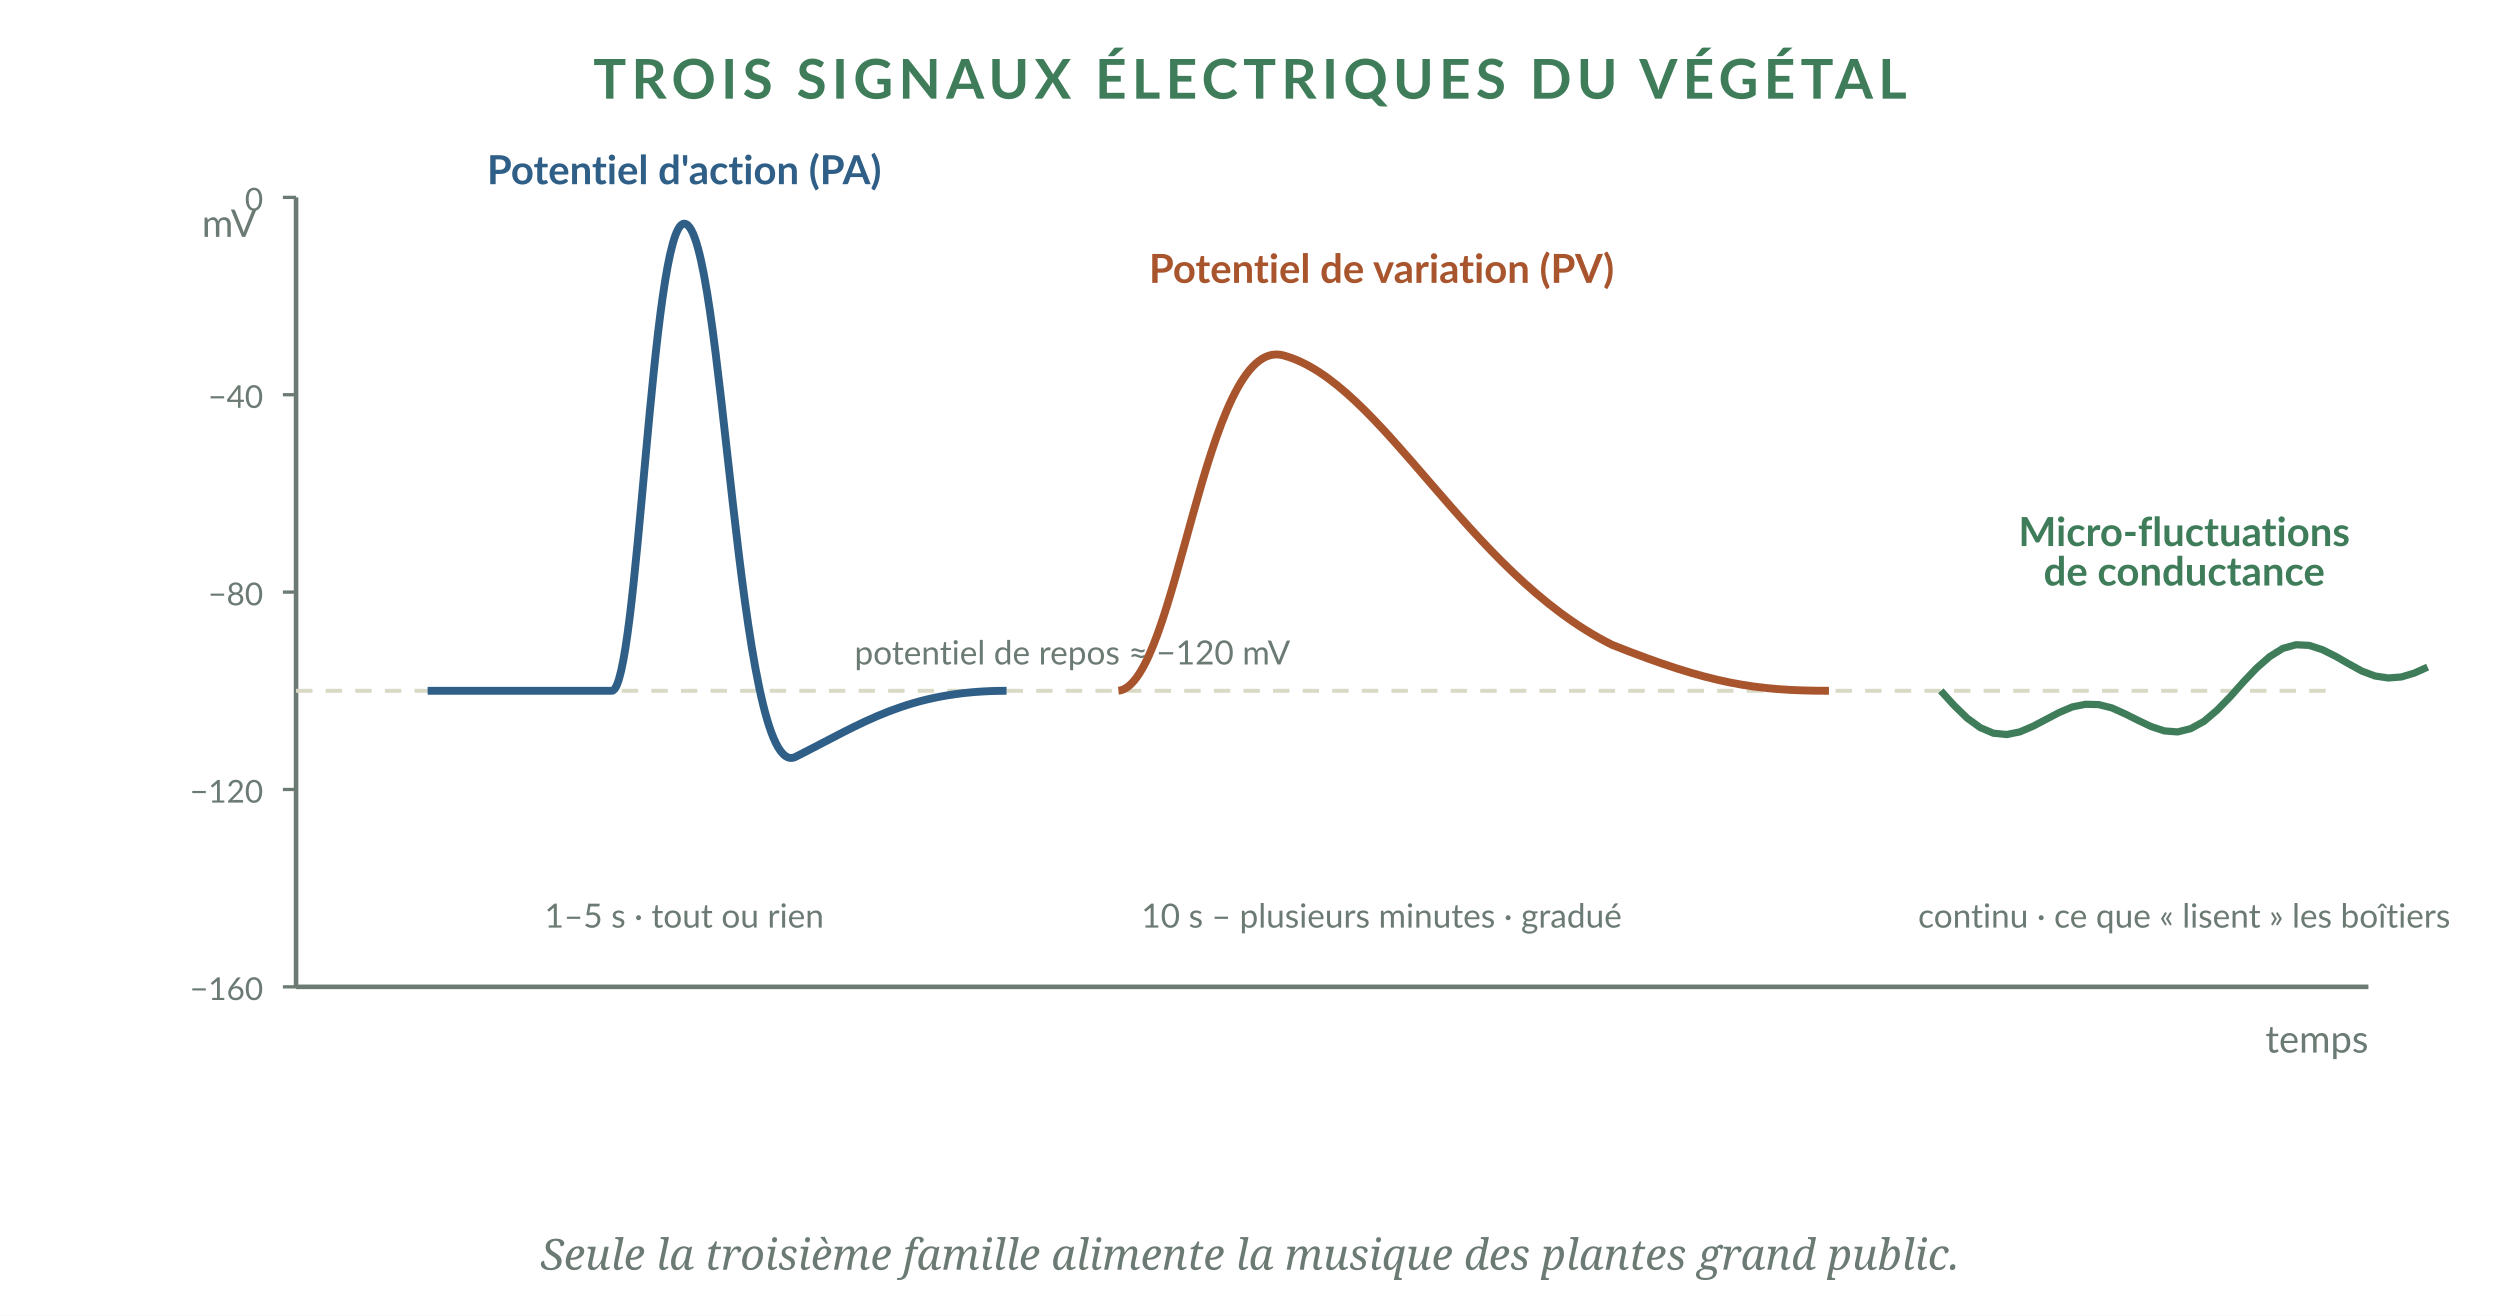
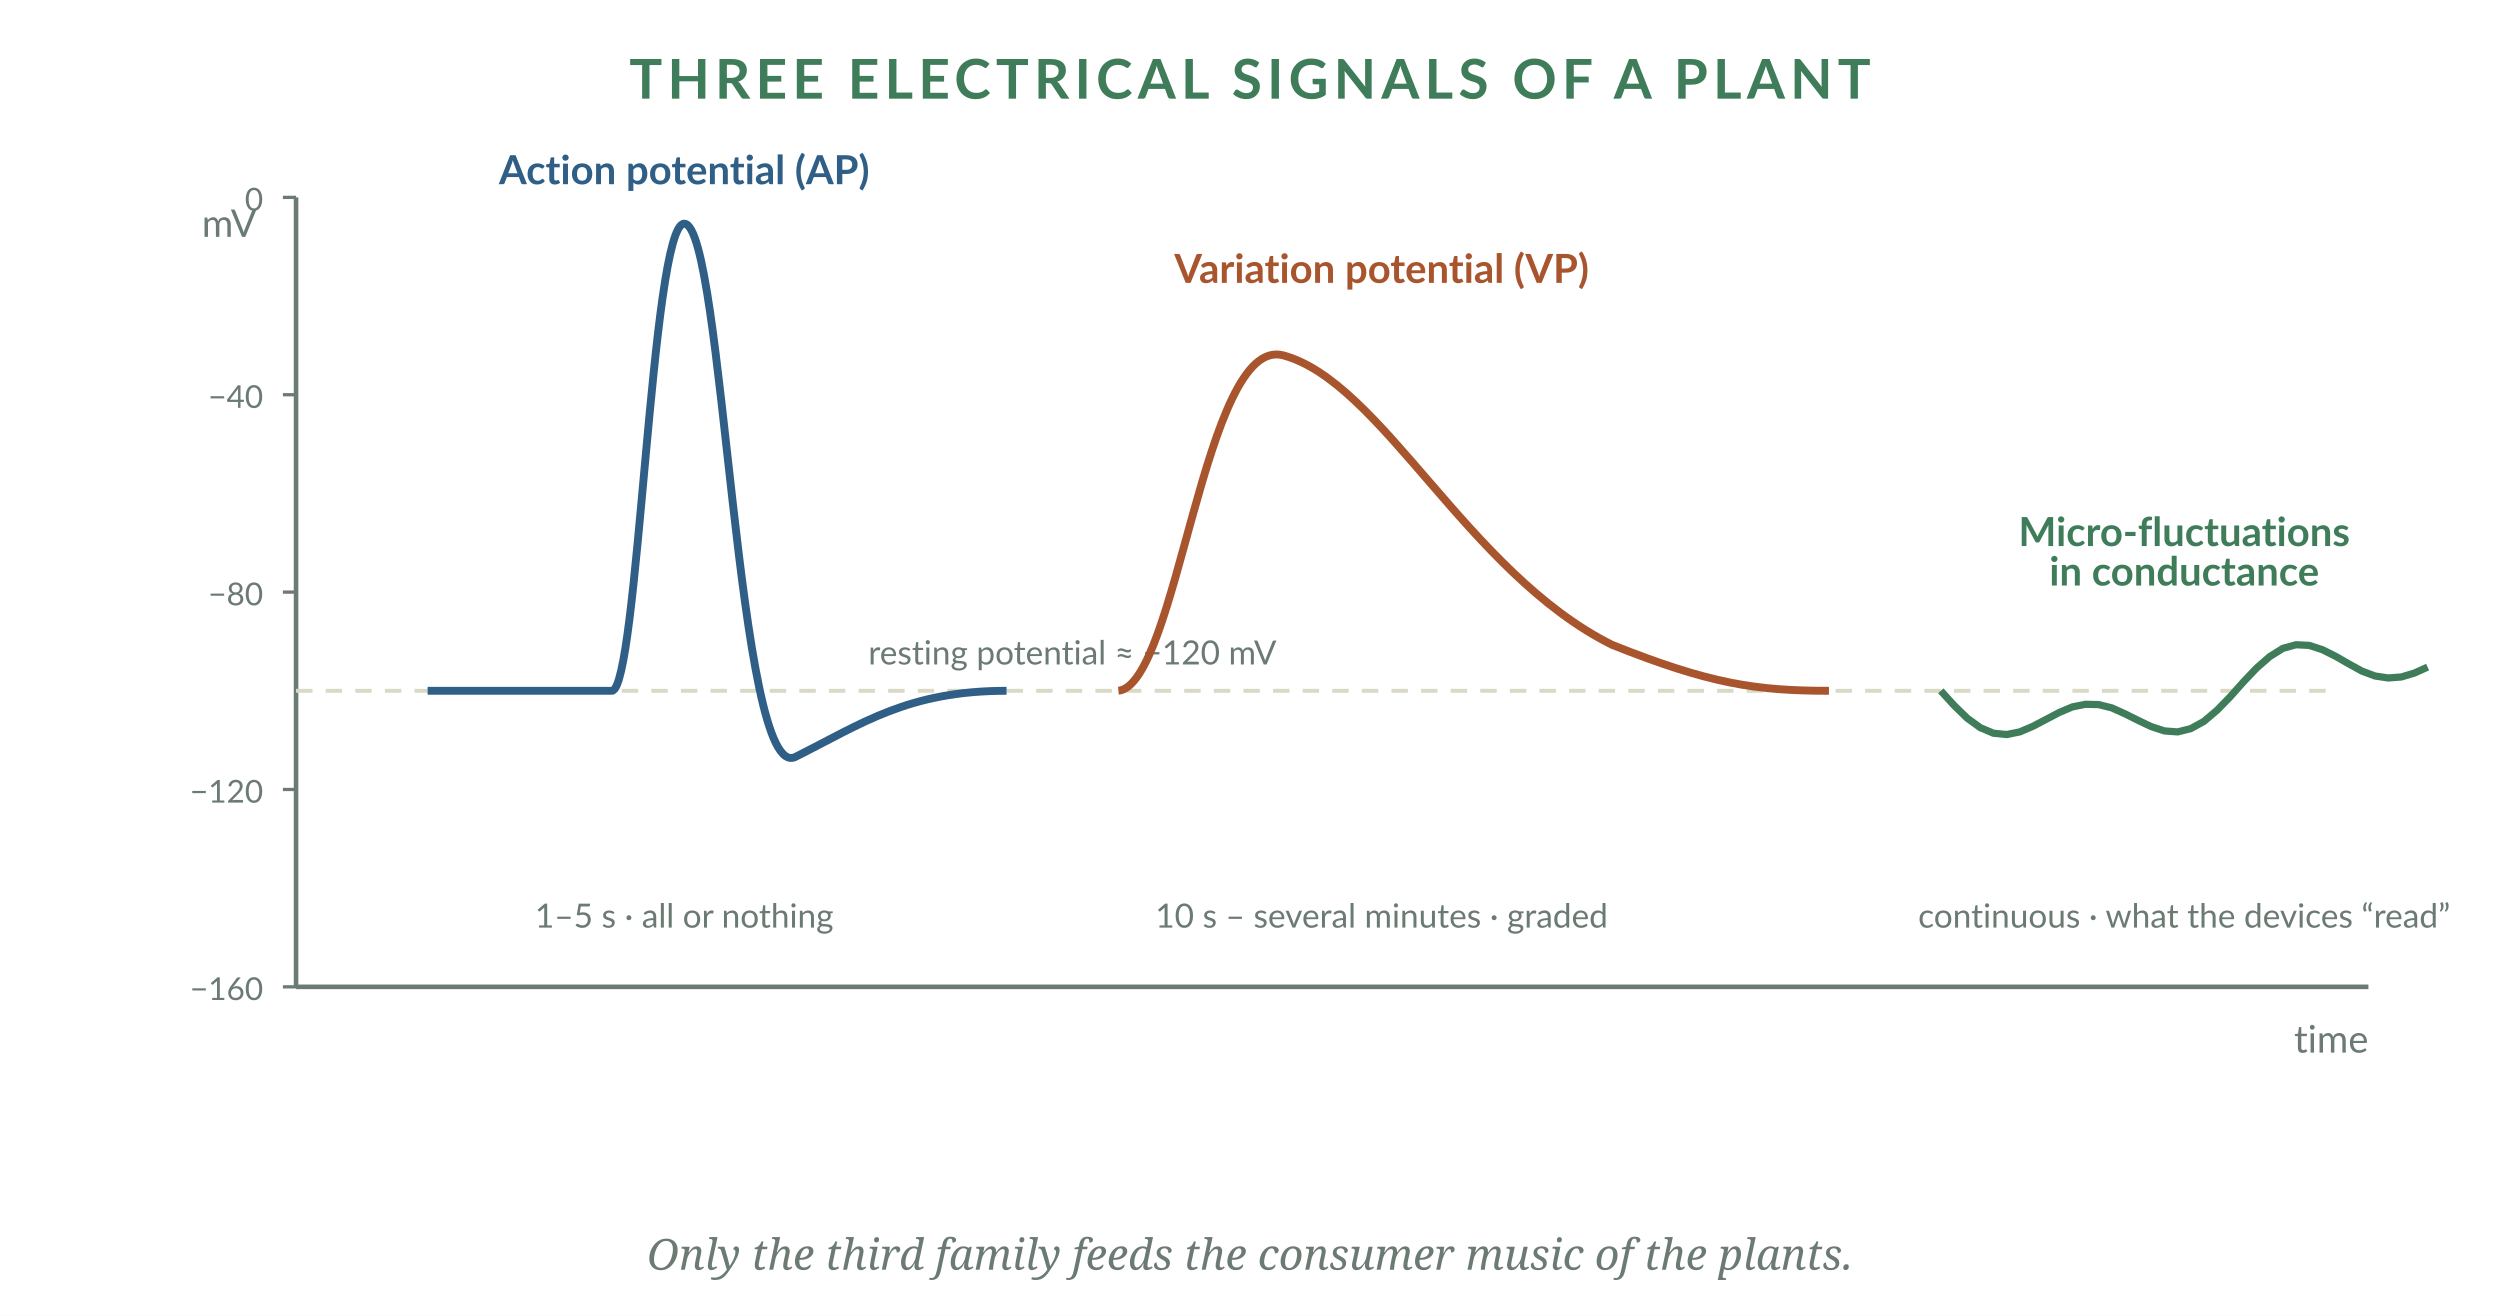
<svg xmlns="http://www.w3.org/2000/svg" viewBox="0 0 760 400" width="760" height="400">
  <defs>
    <marker id="ah" viewBox="0 0 10 10" refX="9" refY="5" markerWidth="6" markerHeight="6" orient="auto-start-reverse">
      <path d="M0,0 L10,5 L0,10 z" fill="#B08528" />
    </marker>
    <marker id="ahb" viewBox="0 0 10 10" refX="9" refY="5" markerWidth="6" markerHeight="6" orient="auto-start-reverse">
      <path d="M0,0 L10,5 L0,10 z" fill="#2F5E86" />
    </marker>
    <marker id="ahv" viewBox="0 0 10 10" refX="9" refY="5" markerWidth="6" markerHeight="6" orient="auto-start-reverse">
      <path d="M0,0 L10,5 L0,10 z" fill="#3F7D5A" />
    </marker>
  </defs>
  <rect width="760" height="400" fill="#FFFFFF" />
-   <text x="380.0" y="30" font-family="Lato, sans-serif" font-size="16.68" fill="#3F7D5A" text-anchor="middle" font-weight="700" font-style="normal" letter-spacing="1.6">TROIS SIGNAUX ÉLECTRIQUES DU VÉGÉTAL</text>
+   <text x="380.0" y="30" font-family="Lato, sans-serif" font-size="16.68" fill="#3F7D5A" text-anchor="middle" font-weight="700" font-style="normal" letter-spacing="1.6">THREE ELECTRICAL SIGNALS OF A PLANT</text>
  <line x1="90" y1="60" x2="90" y2="300" stroke="#6B7A72" stroke-width="1.4" />
  <line x1="90" y1="300" x2="720" y2="300" stroke="#6B7A72" stroke-width="1.4" />
  <text x="78" y="72" font-family="Lato, sans-serif" font-size="11.6" fill="#6B7A72" text-anchor="end" font-weight="400" font-style="normal" letter-spacing="0">mV</text>
-   <text x="720" y="320" font-family="Lato, sans-serif" font-size="11.6" fill="#6B7A72" text-anchor="end" font-weight="400" font-style="normal" letter-spacing="0">temps</text>
+   <text x="720" y="320" font-family="Lato, sans-serif" font-size="11.6" fill="#6B7A72" text-anchor="end" font-weight="400" font-style="normal" letter-spacing="0">time</text>
  <line x1="86" y1="300" x2="90" y2="300" stroke="#6B7A72" stroke-width="1" />
  <text x="80" y="304" font-family="Lato, sans-serif" font-size="9.6" fill="#6B7A72" text-anchor="end" font-weight="400" font-style="normal" letter-spacing="0">−160</text>
  <line x1="86" y1="240" x2="90" y2="240" stroke="#6B7A72" stroke-width="1" />
  <text x="80" y="244" font-family="Lato, sans-serif" font-size="9.6" fill="#6B7A72" text-anchor="end" font-weight="400" font-style="normal" letter-spacing="0">−120</text>
  <line x1="86" y1="180" x2="90" y2="180" stroke="#6B7A72" stroke-width="1" />
  <text x="80" y="184" font-family="Lato, sans-serif" font-size="9.6" fill="#6B7A72" text-anchor="end" font-weight="400" font-style="normal" letter-spacing="0">−80</text>
  <line x1="86" y1="120" x2="90" y2="120" stroke="#6B7A72" stroke-width="1" />
  <text x="80" y="124" font-family="Lato, sans-serif" font-size="9.6" fill="#6B7A72" text-anchor="end" font-weight="400" font-style="normal" letter-spacing="0">−40</text>
  <line x1="86" y1="60" x2="90" y2="60" stroke="#6B7A72" stroke-width="1" />
  <text x="80" y="64" font-family="Lato, sans-serif" font-size="9.6" fill="#6B7A72" text-anchor="end" font-weight="400" font-style="normal" letter-spacing="0">0</text>
  <line x1="90" y1="210" x2="710" y2="210" stroke="#D9D9C6" stroke-width="1.2" stroke-dasharray="5 4" />
-   <text x="326" y="202" font-family="Lato, sans-serif" font-size="10.15" fill="#6B7A72" text-anchor="middle" font-weight="400" font-style="normal" letter-spacing="0">potentiel de repos ≈ −120 mV</text>
+   <text x="326" y="202" font-family="Lato, sans-serif" font-size="10.15" fill="#6B7A72" text-anchor="middle" font-weight="400" font-style="normal" letter-spacing="0">resting potential ≈ −120 mV</text>
  <path d="M130,210 L186,210 C194,210 198,68 208,68 C220,68 224,240 242,230 C262,220 276,210 306,210" fill="none" stroke="#2F5E86" stroke-width="2.4" />
-   <text x="208" y="56" font-family="Lato, sans-serif" font-size="12.18" fill="#2F5E86" text-anchor="middle" font-weight="700" font-style="normal" letter-spacing="0">Potentiel d'action (PA)</text>
+   <text x="208" y="56" font-family="Lato, sans-serif" font-size="12.18" fill="#2F5E86" text-anchor="middle" font-weight="700" font-style="normal" letter-spacing="0">Action potential (AP)</text>
  <text x="208" y="68" font-family="Lato, sans-serif" font-size="10.15" fill="#0E2A22" text-anchor="middle" font-weight="400" font-style="normal" letter-spacing="0" />
-   <text x="208" y="282" font-family="Lato, sans-serif" font-size="10.15" fill="#6B7A72" text-anchor="middle" font-weight="400" font-style="normal" letter-spacing="0">1–5 s · tout ou rien</text>
+   <text x="208" y="282" font-family="Lato, sans-serif" font-size="10.15" fill="#6B7A72" text-anchor="middle" font-weight="400" font-style="normal" letter-spacing="0">1–5 s · all or nothing</text>
  <path d="M340,210 C358,208 366,102 390,108 C420,116 446,174 490,196 C520,208 534,210 556,210" fill="none" stroke="#A8552E" stroke-width="2.4" />
-   <text x="420" y="86" font-family="Lato, sans-serif" font-size="12.18" fill="#A8552E" text-anchor="middle" font-weight="700" font-style="normal" letter-spacing="0">Potentiel de variation (PV)</text>
-   <text x="420" y="282" font-family="Lato, sans-serif" font-size="10.15" fill="#6B7A72" text-anchor="middle" font-weight="400" font-style="normal" letter-spacing="0">10 s – plusieurs minutes · gradué</text>
+   <text x="420" y="86" font-family="Lato, sans-serif" font-size="12.18" fill="#A8552E" text-anchor="middle" font-weight="700" font-style="normal" letter-spacing="0">Variation potential (VP)</text>
+   <text x="420" y="282" font-family="Lato, sans-serif" font-size="10.15" fill="#6B7A72" text-anchor="middle" font-weight="400" font-style="normal" letter-spacing="0">10 s – several minutes · graded</text>
  <polyline points="590,210.0 594,214.4 598,218.3 602,221.2 606,222.9 610,223.3 614,222.5 618,220.8 622,218.7 626,216.6 630,214.9 634,214.1 638,214.2 642,215.2 646,217.0 650,219.0 654,220.9 658,222.2 662,222.5 666,221.5 670,219.3 674,215.9 678,211.8 682,207.3 686,203.1 690,199.6 694,197.1 698,196.0 702,196.2 706,197.5 710,199.5 714,201.8 718,204.0 722,205.5 726,206.1 730,205.8 734,204.6 738,202.8" fill="none" stroke="#3F7D5A" stroke-width="2.2" />
  <text x="664" y="166" font-family="Lato, sans-serif" font-size="12.18" fill="#3F7D5A" text-anchor="middle" font-weight="700" font-style="normal" letter-spacing="0">Micro-fluctuations</text>
-   <text x="664" y="178" font-family="Lato, sans-serif" font-size="12.18" fill="#3F7D5A" text-anchor="middle" font-weight="700" font-style="normal" letter-spacing="0">de conductance</text>
-   <text x="664" y="282" font-family="Lato, sans-serif" font-size="10.15" fill="#6B7A72" text-anchor="middle" font-weight="400" font-style="normal" letter-spacing="0">continu · ce que « lisent » les boîtiers</text>
-   <text x="380.0" y="386" font-family="Cormorant Garamond, serif" font-size="13.05" fill="#6B7A72" text-anchor="middle" font-weight="400" font-style="italic" letter-spacing="0">Seule la troisième famille alimente la musique des plantes grand public.</text>
+   <text x="664" y="178" font-family="Lato, sans-serif" font-size="12.18" fill="#3F7D5A" text-anchor="middle" font-weight="700" font-style="normal" letter-spacing="0">in conductance</text>
+   <text x="664" y="282" font-family="Lato, sans-serif" font-size="10.15" fill="#6B7A72" text-anchor="middle" font-weight="400" font-style="normal" letter-spacing="0">continuous · what the devices “read”</text>
+   <text x="380.0" y="386" font-family="Cormorant Garamond, serif" font-size="13.05" fill="#6B7A72" text-anchor="middle" font-weight="400" font-style="italic" letter-spacing="0">Only the third family feeds the consumer music of the plants.</text>
</svg>
